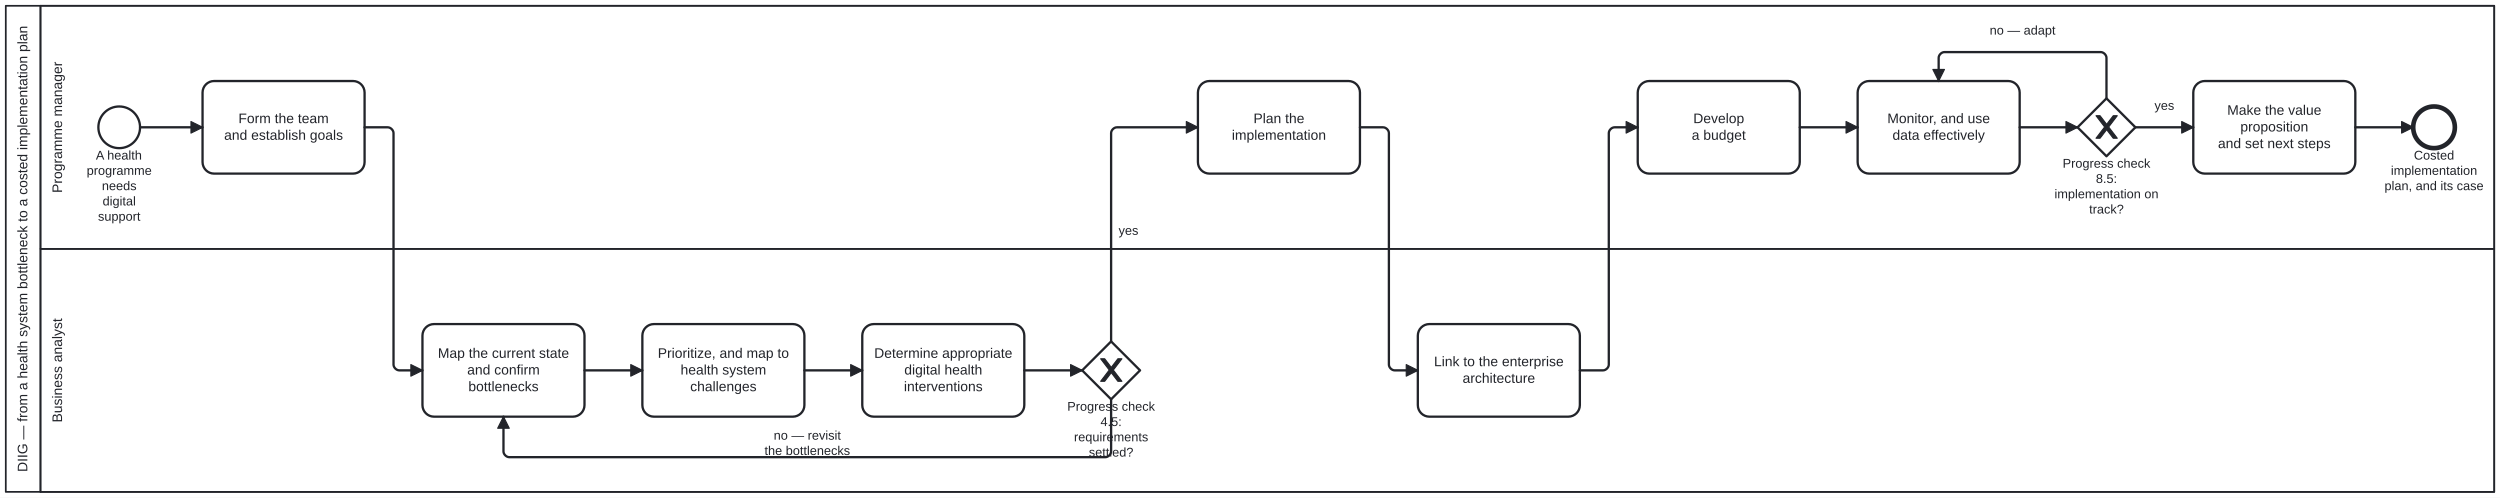
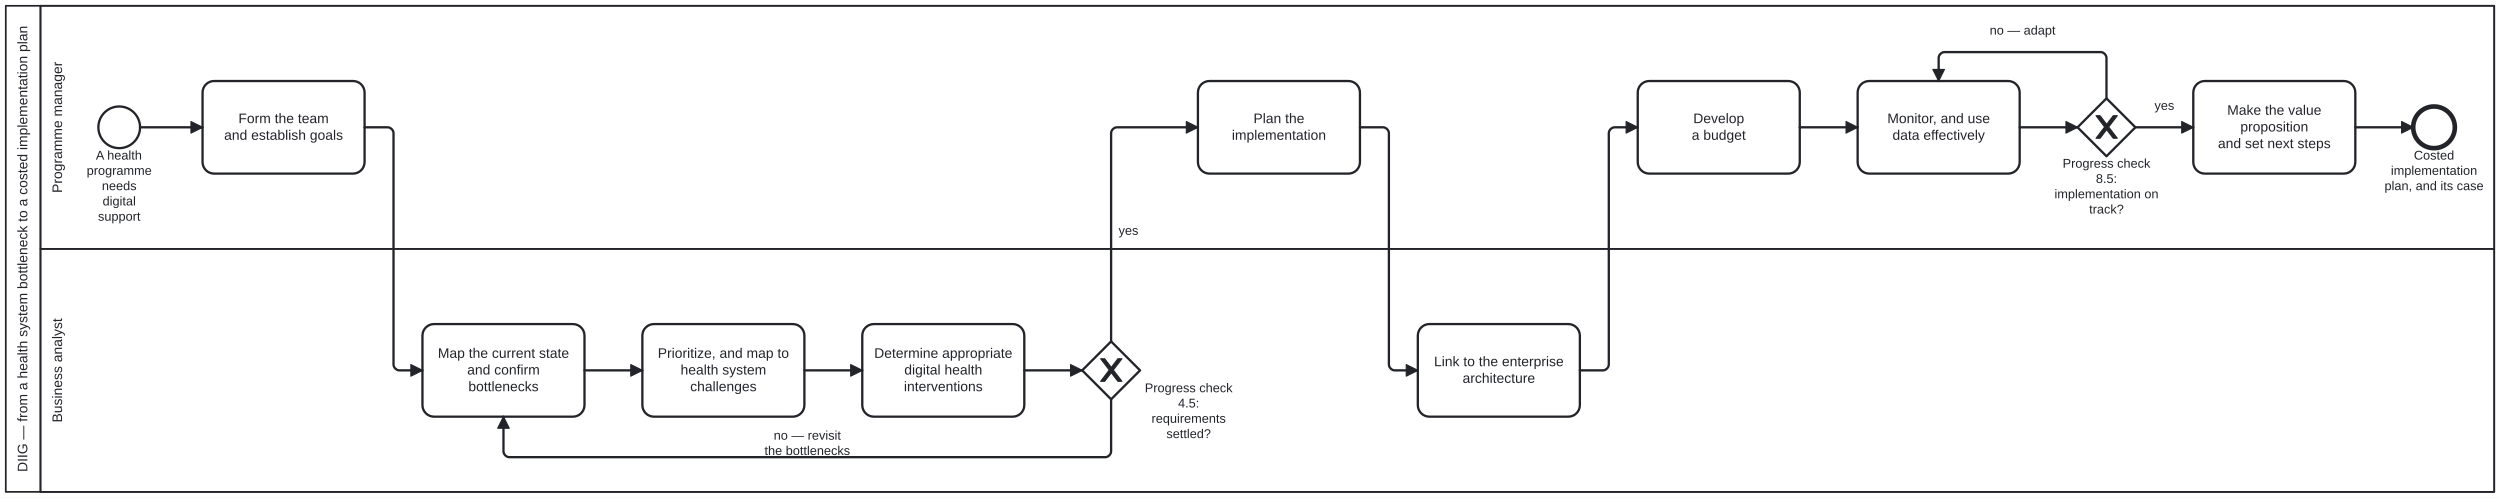
<svg xmlns="http://www.w3.org/2000/svg" width="100%" style="max-width:100%;height:auto" viewBox="155 75 2160 430" version="1.1">
  <rect x="155" y="75" width="2160" height="430" fill="#ffffff" />
  <g class="djs-group">
    <g class="djs-element djs-shape" data-element-id="Participant_Process_DIIG" style="display: block;" transform="matrix(1 0 0 1 160 80)">
      <g class="djs-visual">
        <rect x="0" y="0" width="2150" height="420" rx="0" ry="0" style="stroke-linecap: round; stroke-linejoin: round; stroke: rgb(34, 36, 42); stroke-width: 1.5px; fill: white; fill-opacity: 0.95;" />
        <path style="fill: none; stroke-linecap: round; stroke-linejoin: round; stroke: rgb(34, 36, 42); stroke-width: 1.5px;" d="M30,0L30,420" />
        <text lineHeight="1.2" class="djs-label" style="font-family: Arial, sans-serif; font-size: 12px; font-weight: normal; fill: rgb(34, 36, 42);" transform="matrix(-1.83697e-16 -1 1 -1.83697e-16 0 420)">
          <tspan x="17.241" y="18.6">DIIG — from a health system bottleneck to a costed implementation plan</tspan>
        </text>
      </g>
      <rect class="djs-hit djs-hit-all" x="0" y="0" width="2150" height="420" style="fill: none; stroke-opacity: 0; stroke: white; stroke-width: 15px;" />
    </g>
    <g class="djs-children">
      <g class="djs-group">
        <g class="djs-element djs-shape" data-element-id="Lane_BusinessAnalyst" style="display: block;" transform="matrix(1 0 0 1 190 290)">
          <g class="djs-visual">
            <rect x="0" y="0" width="2120" height="210" rx="0" ry="0" style="stroke-linecap: round; stroke-linejoin: round; stroke: rgb(34, 36, 42); stroke-width: 1.5px; fill: white; fill-opacity: 0.25;" />
            <text lineHeight="1.2" class="djs-label" style="font-family: Arial, sans-serif; font-size: 12px; font-weight: normal; fill: rgb(34, 36, 42);" transform="matrix(-1.83697e-16 -1 1 -1.83697e-16 0 210)">
              <tspan x="59.977" y="18.6">Business analyst</tspan>
            </text>
          </g>
          <rect class="djs-hit djs-hit-all" x="0" y="0" width="2120" height="210" style="fill: none; stroke-opacity: 0; stroke: white; stroke-width: 15px;" />
        </g>
      </g>
      <g class="djs-group">
        <g class="djs-element djs-shape" data-element-id="Lane_ProgrammeManager" style="display: block;" transform="matrix(1 0 0 1 190 80)">
          <g class="djs-visual">
            <rect x="0" y="0" width="2120" height="210" rx="0" ry="0" style="stroke-linecap: round; stroke-linejoin: round; stroke: rgb(34, 36, 42); stroke-width: 1.5px; fill: white; fill-opacity: 0.25;" />
            <text lineHeight="1.2" class="djs-label" style="font-family: Arial, sans-serif; font-size: 12px; font-weight: normal; fill: rgb(34, 36, 42);" transform="matrix(-1.83697e-16 -1 1 -1.83697e-16 0 210)">
              <tspan x="48.311" y="18.6">Programme manager</tspan>
            </text>
          </g>
          <rect class="djs-hit djs-hit-all" x="0" y="0" width="2120" height="210" style="fill: none; stroke-opacity: 0; stroke: white; stroke-width: 15px;" />
        </g>
      </g>
      <g class="djs-group">
        <g class="djs-element djs-shape" data-element-id="Start_Process_DIIG" style="display: block;" transform="matrix(1 0 0 1 240 167)">
          <g class="djs-visual">
            <circle cx="18" cy="18" r="18" style="stroke-linecap: round; stroke-linejoin: round; stroke: rgb(34, 36, 42); stroke-width: 2px; fill: white; fill-opacity: 0.95;" />
          </g>
          <rect class="djs-hit djs-hit-all" x="0" y="0" width="36" height="36" style="fill: none; stroke-opacity: 0; stroke: white; stroke-width: 15px;" />
        </g>
      </g>
      <g class="djs-group">
        <g class="djs-element djs-shape" data-element-id="Start_Process_DIIG_label" style="display: block;" transform="matrix(1 0 0 1 227 203)">
          <g class="djs-visual">
            <text lineHeight="1.2" class="djs-label" style="font-family: Arial, sans-serif; font-size: 11px; font-weight: normal; fill: rgb(34, 36, 42);">
              <tspan x="10.818" y="9.9">A health </tspan>
              <tspan x="2.88" y="23.1">programme</tspan>
              <tspan x="16.015" y="36.3">needs </tspan>
              <tspan x="16.63" y="49.5">digital </tspan>
              <tspan x="12.655" y="62.7">support</tspan>
            </text>
          </g>
          <rect class="djs-hit djs-hit-all" x="0" y="0" width="62" height="53" style="fill: none; stroke-opacity: 0; stroke: white; stroke-width: 15px;" />
        </g>
      </g>
      <g class="djs-group">
        <g class="djs-element djs-shape" data-element-id="A_FormTeam" style="display: block;" transform="matrix(1 0 0 1 330 145)">
          <g class="djs-visual">
            <rect x="0" y="0" width="140" height="80" rx="10" ry="10" style="stroke-linecap: round; stroke-linejoin: round; stroke: rgb(34, 36, 42); stroke-width: 2px; fill: white; fill-opacity: 0.95;" />
            <text lineHeight="1.2" class="djs-label" style="font-family: Arial, sans-serif; font-size: 12px; font-weight: normal; fill: rgb(34, 36, 42);">
              <tspan x="30.988" y="36.4">Form the team</tspan>
              <tspan x="18.631" y="50.8">and establish goals</tspan>
            </text>
          </g>
          <rect class="djs-hit djs-hit-all" x="0" y="0" width="140" height="80" style="fill: none; stroke-opacity: 0; stroke: white; stroke-width: 15px;" />
        </g>
      </g>
      <g class="djs-group">
        <g class="djs-element djs-shape" data-element-id="A_MapCurrentState" style="display: block;" transform="matrix(1 0 0 1 520 355)">
          <g class="djs-visual">
            <rect x="0" y="0" width="140" height="80" rx="10" ry="10" style="stroke-linecap: round; stroke-linejoin: round; stroke: rgb(34, 36, 42); stroke-width: 2px; fill: white; fill-opacity: 0.95;" />
            <text lineHeight="1.2" class="djs-label" style="font-family: Arial, sans-serif; font-size: 12px; font-weight: normal; fill: rgb(34, 36, 42);">
              <tspan x="13.305" y="29.2">Map the current state</tspan>
              <tspan x="38.652" y="43.6">and confirm </tspan>
              <tspan x="39.648" y="58">bottlenecks</tspan>
            </text>
          </g>
          <rect class="djs-hit djs-hit-all" x="0" y="0" width="140" height="80" style="fill: none; stroke-opacity: 0; stroke: white; stroke-width: 15px;" />
        </g>
      </g>
      <g class="djs-group">
        <g class="djs-element djs-shape" data-element-id="A_PrioritizeBottlenecks" style="display: block;" transform="matrix(1 0 0 1 710 355)">
          <g class="djs-visual">
            <rect x="0" y="0" width="140" height="80" rx="10" ry="10" style="stroke-linecap: round; stroke-linejoin: round; stroke: rgb(34, 36, 42); stroke-width: 2px; fill: white; fill-opacity: 0.95;" />
            <text lineHeight="1.2" class="djs-label" style="font-family: Arial, sans-serif; font-size: 12px; font-weight: normal; fill: rgb(34, 36, 42);">
              <tspan x="13.308" y="29.2">Prioritize, and map to</tspan>
              <tspan x="32.983" y="43.6">health system </tspan>
              <tspan x="41.312" y="58">challenges</tspan>
            </text>
          </g>
          <rect class="djs-hit djs-hit-all" x="0" y="0" width="140" height="80" style="fill: none; stroke-opacity: 0; stroke: white; stroke-width: 15px;" />
        </g>
      </g>
      <g class="djs-group">
        <g class="djs-element djs-shape" data-element-id="A_DetermineInterventions" style="display: block;" transform="matrix(1 0 0 1 900 355)">
          <g class="djs-visual">
            <rect x="0" y="0" width="140" height="80" rx="10" ry="10" style="stroke-linecap: round; stroke-linejoin: round; stroke: rgb(34, 36, 42); stroke-width: 2px; fill: white; fill-opacity: 0.95;" />
            <text lineHeight="1.2" class="djs-label" style="font-family: Arial, sans-serif; font-size: 12px; font-weight: normal; fill: rgb(34, 36, 42);">
              <tspan x="10.302" y="29.2">Determine appropriate</tspan>
              <tspan x="36.309" y="43.6">digital health </tspan>
              <tspan x="35.98" y="58">interventions</tspan>
            </text>
          </g>
          <rect class="djs-hit djs-hit-all" x="0" y="0" width="140" height="80" style="fill: none; stroke-opacity: 0; stroke: white; stroke-width: 15px;" />
        </g>
      </g>
      <g class="djs-group">
        <g class="djs-element djs-shape" data-element-id="GW_ProgressCheck4" style="display: block;" transform="matrix(1 0 0 1 1090 370)">
          <g class="djs-visual">
            <polygon points="25,0 50,25 25,50 0,25" style="stroke-linecap: round; stroke-linejoin: round; stroke: rgb(34, 36, 42); stroke-width: 2px; fill: white; fill-opacity: 0.95;" />
            <path d="m 16,15 7.429,9.714 -7.429,9.714 3.429,0 5.714,-7.464 5.714,7.464 3.429,0 -7.429,-9.714 7.429,-9.714 -3.429,0 -5.714,7.464 -5.714,-7.464 -3.429,0 z" style="fill: rgb(34, 36, 42); stroke-linecap: round; stroke-linejoin: round; stroke: rgb(34, 36, 42); stroke-width: 1px;" />
          </g>
          <rect class="djs-hit djs-hit-all" x="0" y="0" width="50" height="50" style="fill: none; stroke-opacity: 0; stroke: white; stroke-width: 15px;" />
        </g>
      </g>
      <g class="djs-group">
-         <g class="djs-element djs-shape" data-element-id="GW_ProgressCheck4_label" style="display: block;" transform="matrix(1 0 0 1 1077 420)">
+         <g class="djs-element djs-shape" data-element-id="GW_ProgressCheck4_label" style="display: block;" transform="matrix(1 0 0 1 1144 404)">
          <g class="djs-visual">
            <text lineHeight="1.2" class="djs-label" style="font-family: Arial, sans-serif; font-size: 11px; font-weight: normal; fill: rgb(34, 36, 42);">
              <tspan x="0.096" y="9.9">Progress check</tspan>
              <tspan x="28.826" y="23.1">4.5:</tspan>
              <tspan x="5.902" y="36.3">requirements </tspan>
              <tspan x="18.737" y="49.5">settled?</tspan>
            </text>
          </g>
          <rect class="djs-hit djs-hit-all" x="0" y="0" width="76" height="53" style="fill: none; stroke-opacity: 0; stroke: white; stroke-width: 15px;" />
        </g>
      </g>
      <g class="djs-group">
        <g class="djs-element djs-shape" data-element-id="A_PlanImplementation" style="display: block;" transform="matrix(1 0 0 1 1190 145)">
          <g class="djs-visual">
            <rect x="0" y="0" width="140" height="80" rx="10" ry="10" style="stroke-linecap: round; stroke-linejoin: round; stroke: rgb(34, 36, 42); stroke-width: 2px; fill: white; fill-opacity: 0.95;" />
            <text lineHeight="1.2" class="djs-label" style="font-family: Arial, sans-serif; font-size: 12px; font-weight: normal; fill: rgb(34, 36, 42);">
              <tspan x="47.983" y="36.4">Plan the</tspan>
              <tspan x="29.312" y="50.8">implementation</tspan>
            </text>
          </g>
          <rect class="djs-hit djs-hit-all" x="0" y="0" width="140" height="80" style="fill: none; stroke-opacity: 0; stroke: white; stroke-width: 15px;" />
        </g>
      </g>
      <g class="djs-group">
        <g class="djs-element djs-shape" data-element-id="A_LinkEnterpriseArchitecture" style="display: block;" transform="matrix(1 0 0 1 1380 355)">
          <g class="djs-visual">
            <rect x="0" y="0" width="140" height="80" rx="10" ry="10" style="stroke-linecap: round; stroke-linejoin: round; stroke: rgb(34, 36, 42); stroke-width: 2px; fill: white; fill-opacity: 0.95;" />
            <text lineHeight="1.2" class="djs-label" style="font-family: Arial, sans-serif; font-size: 12px; font-weight: normal; fill: rgb(34, 36, 42);">
              <tspan x="13.967" y="36.4">Link to the enterprise</tspan>
              <tspan x="38.652" y="50.8">architecture</tspan>
            </text>
          </g>
          <rect class="djs-hit djs-hit-all" x="0" y="0" width="140" height="80" style="fill: none; stroke-opacity: 0; stroke: white; stroke-width: 15px;" />
        </g>
      </g>
      <g class="djs-group">
        <g class="djs-element djs-shape" data-element-id="A_DevelopBudget" style="display: block;" transform="matrix(1 0 0 1 1570 145)">
          <g class="djs-visual">
            <rect x="0" y="0" width="140" height="80" rx="10" ry="10" style="stroke-linecap: round; stroke-linejoin: round; stroke: rgb(34, 36, 42); stroke-width: 2px; fill: white; fill-opacity: 0.95;" />
            <text lineHeight="1.2" class="djs-label" style="font-family: Arial, sans-serif; font-size: 12px; font-weight: normal; fill: rgb(34, 36, 42);">
              <tspan x="47.986" y="36.4">Develop</tspan>
              <tspan x="46.645" y="50.8">a budget</tspan>
            </text>
          </g>
          <rect class="djs-hit djs-hit-all" x="0" y="0" width="140" height="80" style="fill: none; stroke-opacity: 0; stroke: white; stroke-width: 15px;" />
        </g>
      </g>
      <g class="djs-group">
        <g class="djs-element djs-shape" data-element-id="A_MonitorAndUseData" style="display: block;" transform="matrix(1 0 0 1 1760 145)">
          <g class="djs-visual">
            <rect x="0" y="0" width="140" height="80" rx="10" ry="10" style="stroke-linecap: round; stroke-linejoin: round; stroke: rgb(34, 36, 42); stroke-width: 2px; fill: white; fill-opacity: 0.95;" />
            <text lineHeight="1.2" class="djs-label" style="font-family: Arial, sans-serif; font-size: 12px; font-weight: normal; fill: rgb(34, 36, 42);">
              <tspan x="25.639" y="36.4">Monitor, and use</tspan>
              <tspan x="30.086" y="50.8">data effectively</tspan>
            </text>
          </g>
          <rect class="djs-hit djs-hit-all" x="0" y="0" width="140" height="80" style="fill: none; stroke-opacity: 0; stroke: white; stroke-width: 15px;" />
        </g>
      </g>
      <g class="djs-group">
        <g class="djs-element djs-shape" data-element-id="GW_ProgressCheck8" style="display: block;" transform="matrix(1 0 0 1 1950 160)">
          <g class="djs-visual">
            <polygon points="25,0 50,25 25,50 0,25" style="stroke-linecap: round; stroke-linejoin: round; stroke: rgb(34, 36, 42); stroke-width: 2px; fill: white; fill-opacity: 0.95;" />
            <path d="m 16,15 7.429,9.714 -7.429,9.714 3.429,0 5.714,-7.464 5.714,7.464 3.429,0 -7.429,-9.714 7.429,-9.714 -3.429,0 -5.714,7.464 -5.714,-7.464 -3.429,0 z" style="fill: rgb(34, 36, 42); stroke-linecap: round; stroke-linejoin: round; stroke: rgb(34, 36, 42); stroke-width: 1px;" />
          </g>
          <rect class="djs-hit djs-hit-all" x="0" y="0" width="50" height="50" style="fill: none; stroke-opacity: 0; stroke: white; stroke-width: 15px;" />
        </g>
      </g>
      <g class="djs-group">
        <g class="djs-element djs-shape" data-element-id="GW_ProgressCheck8_label" style="display: block;" transform="matrix(1 0 0 1 1930 210)">
          <g class="djs-visual">
            <text lineHeight="1.2" class="djs-label" style="font-family: Arial, sans-serif; font-size: 11px; font-weight: normal; fill: rgb(34, 36, 42);">
              <tspan x="7.096" y="9.9">Progress check </tspan>
              <tspan x="35.826" y="23.1">8.5:</tspan>
              <tspan x="0.057" y="36.3">implementation on</tspan>
              <tspan x="30.023" y="49.5">track?</tspan>
            </text>
          </g>
          <rect class="djs-hit djs-hit-all" x="0" y="0" width="90" height="53" style="fill: none; stroke-opacity: 0; stroke: white; stroke-width: 15px;" />
        </g>
      </g>
      <g class="djs-group">
        <g class="djs-element djs-shape" data-element-id="A_ValueProposition" style="display: block;" transform="matrix(1 0 0 1 2050 145)">
          <g class="djs-visual">
            <rect x="0" y="0" width="140" height="80" rx="10" ry="10" style="stroke-linecap: round; stroke-linejoin: round; stroke: rgb(34, 36, 42); stroke-width: 2px; fill: white; fill-opacity: 0.95;" />
            <text lineHeight="1.2" class="djs-label" style="font-family: Arial, sans-serif; font-size: 12px; font-weight: normal; fill: rgb(34, 36, 42);">
              <tspan x="29.31" y="29.2">Make the value </tspan>
              <tspan x="40.647" y="43.6">proposition</tspan>
              <tspan x="21.303" y="58">and set next steps</tspan>
            </text>
          </g>
          <rect class="djs-hit djs-hit-all" x="0" y="0" width="140" height="80" style="fill: none; stroke-opacity: 0; stroke: white; stroke-width: 15px;" />
        </g>
      </g>
      <g class="djs-group">
        <g class="djs-element djs-shape" data-element-id="End_Process_DIIG" style="display: block;" transform="matrix(1 0 0 1 2240 167)">
          <g class="djs-visual">
            <circle cx="18" cy="18" r="18" style="stroke-linecap: round; stroke-linejoin: round; stroke: rgb(34, 36, 42); stroke-width: 4px; fill: white; fill-opacity: 0.95;" />
          </g>
          <rect class="djs-hit djs-hit-all" x="0" y="0" width="36" height="36" style="fill: none; stroke-opacity: 0; stroke: white; stroke-width: 15px;" />
        </g>
      </g>
      <g class="djs-group">
        <g class="djs-element djs-shape" data-element-id="End_Process_DIIG_label" style="display: block;" transform="matrix(1 0 0 1 2215 203)">
          <g class="djs-visual">
            <text lineHeight="1.2" class="djs-label" style="font-family: Arial, sans-serif; font-size: 11px; font-weight: normal; fill: rgb(34, 36, 42);">
              <tspan x="25.573" y="9.9">Costed </tspan>
              <tspan x="5.703" y="23.1">implementation</tspan>
              <tspan x="0.195" y="36.3">plan, and its case</tspan>
            </text>
          </g>
          <rect class="djs-hit djs-hit-all" x="0" y="0" width="86" height="40" style="fill: none; stroke-opacity: 0; stroke: white; stroke-width: 15px;" />
        </g>
      </g>
      <g class="djs-group">
        <g class="djs-element djs-connection" data-element-id="SF_DIIG_01" style="display: block;">
          <g class="djs-visual">
            <defs>
              <marker id="bpmn-marker-1" viewBox="0 0 20 20" refX="11" refY="10" markerWidth="10" markerHeight="10" orient="auto">
                <path d="M 1 5 L 11 10 L 1 15 Z" style="stroke-linecap: round; stroke-linejoin: round; stroke: rgb(34, 36, 42); stroke-width: 1px; fill: rgb(34, 36, 42);" />
              </marker>
            </defs>
            <path data-corner-radius="5" style="fill: none; stroke-linecap: round; stroke-linejoin: round; stroke: rgb(34, 36, 42); stroke-width: 2px; marker-end: url('#bpmn-marker-1');" d="M276,185L330,185" />
          </g>
          <path d="M276,185L330,185" class="djs-hit djs-hit-stroke" style="fill: none; stroke-opacity: 0; stroke: white; stroke-width: 15px;" />
        </g>
      </g>
      <g class="djs-group">
        <g class="djs-element djs-connection" data-element-id="SF_DIIG_02" style="display: block;">
          <g class="djs-visual">
            <defs>
              <marker id="bpmn-marker-2" viewBox="0 0 20 20" refX="11" refY="10" markerWidth="10" markerHeight="10" orient="auto">
                <path d="M 1 5 L 11 10 L 1 15 Z" style="stroke-linecap: round; stroke-linejoin: round; stroke: rgb(34, 36, 42); stroke-width: 1px; fill: rgb(34, 36, 42);" />
              </marker>
            </defs>
            <path data-corner-radius="5" style="fill: none; stroke-linecap: round; stroke-linejoin: round; stroke: rgb(34, 36, 42); stroke-width: 2px; marker-end: url('#bpmn-marker-2');" d="M470,185L490,185C492.5,185,495,187.5,495,190L495,390C495,392.5,497.5,395,500,395L520,395" />
          </g>
          <path d="M470,185L495,185L495,395L520,395" class="djs-hit djs-hit-stroke" style="fill: none; stroke-opacity: 0; stroke: white; stroke-width: 15px;" />
        </g>
      </g>
      <g class="djs-group">
        <g class="djs-element djs-connection" data-element-id="SF_DIIG_03" style="display: block;">
          <g class="djs-visual">
            <defs>
              <marker id="bpmn-marker-3" viewBox="0 0 20 20" refX="11" refY="10" markerWidth="10" markerHeight="10" orient="auto">
                <path d="M 1 5 L 11 10 L 1 15 Z" style="stroke-linecap: round; stroke-linejoin: round; stroke: rgb(34, 36, 42); stroke-width: 1px; fill: rgb(34, 36, 42);" />
              </marker>
            </defs>
            <path data-corner-radius="5" style="fill: none; stroke-linecap: round; stroke-linejoin: round; stroke: rgb(34, 36, 42); stroke-width: 2px; marker-end: url('#bpmn-marker-3');" d="M660,395L710,395" />
          </g>
          <path d="M660,395L710,395" class="djs-hit djs-hit-stroke" style="fill: none; stroke-opacity: 0; stroke: white; stroke-width: 15px;" />
        </g>
      </g>
      <g class="djs-group">
        <g class="djs-element djs-connection" data-element-id="SF_DIIG_04" style="display: block;">
          <g class="djs-visual">
            <defs>
              <marker id="bpmn-marker-4" viewBox="0 0 20 20" refX="11" refY="10" markerWidth="10" markerHeight="10" orient="auto">
                <path d="M 1 5 L 11 10 L 1 15 Z" style="stroke-linecap: round; stroke-linejoin: round; stroke: rgb(34, 36, 42); stroke-width: 1px; fill: rgb(34, 36, 42);" />
              </marker>
            </defs>
            <path data-corner-radius="5" style="fill: none; stroke-linecap: round; stroke-linejoin: round; stroke: rgb(34, 36, 42); stroke-width: 2px; marker-end: url('#bpmn-marker-4');" d="M850,395L900,395" />
          </g>
          <path d="M850,395L900,395" class="djs-hit djs-hit-stroke" style="fill: none; stroke-opacity: 0; stroke: white; stroke-width: 15px;" />
        </g>
      </g>
      <g class="djs-group">
        <g class="djs-element djs-connection" data-element-id="SF_DIIG_05" style="display: block;">
          <g class="djs-visual">
            <defs>
              <marker id="bpmn-marker-5" viewBox="0 0 20 20" refX="11" refY="10" markerWidth="10" markerHeight="10" orient="auto">
                <path d="M 1 5 L 11 10 L 1 15 Z" style="stroke-linecap: round; stroke-linejoin: round; stroke: rgb(34, 36, 42); stroke-width: 1px; fill: rgb(34, 36, 42);" />
              </marker>
            </defs>
            <path data-corner-radius="5" style="fill: none; stroke-linecap: round; stroke-linejoin: round; stroke: rgb(34, 36, 42); stroke-width: 2px; marker-end: url('#bpmn-marker-5');" d="M1040,395L1090,395" />
          </g>
          <path d="M1040,395L1090,395" class="djs-hit djs-hit-stroke" style="fill: none; stroke-opacity: 0; stroke: white; stroke-width: 15px;" />
        </g>
      </g>
      <g class="djs-group">
        <g class="djs-element djs-connection" data-element-id="SF_DIIG_06" style="display: block;">
          <g class="djs-visual">
            <defs>
              <marker id="bpmn-marker-6" viewBox="0 0 20 20" refX="11" refY="10" markerWidth="10" markerHeight="10" orient="auto">
                <path d="M 1 5 L 11 10 L 1 15 Z" style="stroke-linecap: round; stroke-linejoin: round; stroke: rgb(34, 36, 42); stroke-width: 1px; fill: rgb(34, 36, 42);" />
              </marker>
            </defs>
            <path data-corner-radius="5" style="fill: none; stroke-linecap: round; stroke-linejoin: round; stroke: rgb(34, 36, 42); stroke-width: 2px; marker-end: url('#bpmn-marker-6');" d="M1115,420L1115,465C1115,467.5,1112.5,470,1110,470L595,470C592.5,470,590,467.5,590,465L590,435" />
          </g>
          <path d="M1115,420L1115,470L590,470L590,435" class="djs-hit djs-hit-stroke" style="fill: none; stroke-opacity: 0; stroke: white; stroke-width: 15px;" />
        </g>
      </g>
      <g class="djs-group">
        <g class="djs-element djs-shape" data-element-id="SF_DIIG_06_label" style="display: block;" transform="matrix(1 0 0 1 814 445)">
          <g class="djs-visual">
            <text lineHeight="1.2" class="djs-label" style="font-family: Arial, sans-serif; font-size: 11px; font-weight: normal; fill: rgb(34, 36, 42);">
              <tspan x="9.464" y="9.9">no — revisit </tspan>
              <tspan x="1.504" y="23.1">the bottlenecks</tspan>
            </text>
          </g>
          <rect class="djs-hit djs-hit-all" x="0" y="0" width="77" height="27" style="fill: none; stroke-opacity: 0; stroke: white; stroke-width: 15px;" />
        </g>
      </g>
      <g class="djs-group">
        <g class="djs-element djs-connection" data-element-id="SF_DIIG_07" style="display: block;">
          <g class="djs-visual">
            <defs>
              <marker id="bpmn-marker-7" viewBox="0 0 20 20" refX="11" refY="10" markerWidth="10" markerHeight="10" orient="auto">
                <path d="M 1 5 L 11 10 L 1 15 Z" style="stroke-linecap: round; stroke-linejoin: round; stroke: rgb(34, 36, 42); stroke-width: 1px; fill: rgb(34, 36, 42);" />
              </marker>
            </defs>
            <path data-corner-radius="5" style="fill: none; stroke-linecap: round; stroke-linejoin: round; stroke: rgb(34, 36, 42); stroke-width: 2px; marker-end: url('#bpmn-marker-7');" d="M1115,370L1115,190C1115,187.5,1117.5,185,1120,185L1190,185" />
          </g>
          <path d="M1115,370L1115,185L1190,185" class="djs-hit djs-hit-stroke" style="fill: none; stroke-opacity: 0; stroke: white; stroke-width: 15px;" />
        </g>
      </g>
      <g class="djs-group">
        <g class="djs-element djs-shape" data-element-id="SF_DIIG_07_label" style="display: block;" transform="matrix(1 0 0 1 1121 268)">
          <g class="djs-visual">
            <text lineHeight="1.2" class="djs-label" style="font-family: Arial, sans-serif; font-size: 11px; font-weight: normal; fill: rgb(34, 36, 42);">
              <tspan x="0.441" y="9.9">yes</tspan>
            </text>
          </g>
          <rect class="djs-hit djs-hit-all" x="0" y="0" width="18" height="14" style="fill: none; stroke-opacity: 0; stroke: white; stroke-width: 15px;" />
        </g>
      </g>
      <g class="djs-group">
        <g class="djs-element djs-connection" data-element-id="SF_DIIG_08" style="display: block;">
          <g class="djs-visual">
            <defs>
              <marker id="bpmn-marker-8" viewBox="0 0 20 20" refX="11" refY="10" markerWidth="10" markerHeight="10" orient="auto">
                <path d="M 1 5 L 11 10 L 1 15 Z" style="stroke-linecap: round; stroke-linejoin: round; stroke: rgb(34, 36, 42); stroke-width: 1px; fill: rgb(34, 36, 42);" />
              </marker>
            </defs>
            <path data-corner-radius="5" style="fill: none; stroke-linecap: round; stroke-linejoin: round; stroke: rgb(34, 36, 42); stroke-width: 2px; marker-end: url('#bpmn-marker-8');" d="M1330,185L1350,185C1352.5,185,1355,187.5,1355,190L1355,390C1355,392.5,1357.5,395,1360,395L1380,395" />
          </g>
          <path d="M1330,185L1355,185L1355,395L1380,395" class="djs-hit djs-hit-stroke" style="fill: none; stroke-opacity: 0; stroke: white; stroke-width: 15px;" />
        </g>
      </g>
      <g class="djs-group">
        <g class="djs-element djs-connection" data-element-id="SF_DIIG_09" style="display: block;">
          <g class="djs-visual">
            <defs>
              <marker id="bpmn-marker-9" viewBox="0 0 20 20" refX="11" refY="10" markerWidth="10" markerHeight="10" orient="auto">
                <path d="M 1 5 L 11 10 L 1 15 Z" style="stroke-linecap: round; stroke-linejoin: round; stroke: rgb(34, 36, 42); stroke-width: 1px; fill: rgb(34, 36, 42);" />
              </marker>
            </defs>
            <path data-corner-radius="5" style="fill: none; stroke-linecap: round; stroke-linejoin: round; stroke: rgb(34, 36, 42); stroke-width: 2px; marker-end: url('#bpmn-marker-9');" d="M1520,395L1540,395C1542.5,395,1545,392.5,1545,390L1545,190C1545,187.5,1547.5,185,1550,185L1570,185" />
          </g>
          <path d="M1520,395L1545,395L1545,185L1570,185" class="djs-hit djs-hit-stroke" style="fill: none; stroke-opacity: 0; stroke: white; stroke-width: 15px;" />
        </g>
      </g>
      <g class="djs-group">
        <g class="djs-element djs-connection" data-element-id="SF_DIIG_10" style="display: block;">
          <g class="djs-visual">
            <defs>
              <marker id="bpmn-marker-10" viewBox="0 0 20 20" refX="11" refY="10" markerWidth="10" markerHeight="10" orient="auto">
                <path d="M 1 5 L 11 10 L 1 15 Z" style="stroke-linecap: round; stroke-linejoin: round; stroke: rgb(34, 36, 42); stroke-width: 1px; fill: rgb(34, 36, 42);" />
              </marker>
            </defs>
            <path data-corner-radius="5" style="fill: none; stroke-linecap: round; stroke-linejoin: round; stroke: rgb(34, 36, 42); stroke-width: 2px; marker-end: url('#bpmn-marker-10');" d="M1710,185L1760,185" />
          </g>
          <path d="M1710,185L1760,185" class="djs-hit djs-hit-stroke" style="fill: none; stroke-opacity: 0; stroke: white; stroke-width: 15px;" />
        </g>
      </g>
      <g class="djs-group">
        <g class="djs-element djs-connection" data-element-id="SF_DIIG_11" style="display: block;">
          <g class="djs-visual">
            <defs>
              <marker id="bpmn-marker-11" viewBox="0 0 20 20" refX="11" refY="10" markerWidth="10" markerHeight="10" orient="auto">
                <path d="M 1 5 L 11 10 L 1 15 Z" style="stroke-linecap: round; stroke-linejoin: round; stroke: rgb(34, 36, 42); stroke-width: 1px; fill: rgb(34, 36, 42);" />
              </marker>
            </defs>
            <path data-corner-radius="5" style="fill: none; stroke-linecap: round; stroke-linejoin: round; stroke: rgb(34, 36, 42); stroke-width: 2px; marker-end: url('#bpmn-marker-11');" d="M1900,185L1950,185" />
          </g>
          <path d="M1900,185L1950,185" class="djs-hit djs-hit-stroke" style="fill: none; stroke-opacity: 0; stroke: white; stroke-width: 15px;" />
        </g>
      </g>
      <g class="djs-group">
        <g class="djs-element djs-connection" data-element-id="SF_DIIG_12" style="display: block;">
          <g class="djs-visual">
            <defs>
              <marker id="bpmn-marker-12" viewBox="0 0 20 20" refX="11" refY="10" markerWidth="10" markerHeight="10" orient="auto">
                <path d="M 1 5 L 11 10 L 1 15 Z" style="stroke-linecap: round; stroke-linejoin: round; stroke: rgb(34, 36, 42); stroke-width: 1px; fill: rgb(34, 36, 42);" />
              </marker>
            </defs>
            <path data-corner-radius="5" style="fill: none; stroke-linecap: round; stroke-linejoin: round; stroke: rgb(34, 36, 42); stroke-width: 2px; marker-end: url('#bpmn-marker-12');" d="M1975,160L1975,125C1975,122.5,1972.5,120,1970,120L1835,120C1832.5,120,1830,122.5,1830,125L1830,145" />
          </g>
          <path d="M1975,160L1975,120L1830,120L1830,145" class="djs-hit djs-hit-stroke" style="fill: none; stroke-opacity: 0; stroke: white; stroke-width: 15px;" />
        </g>
      </g>
      <g class="djs-group">
        <g class="djs-element djs-shape" data-element-id="SF_DIIG_12_label" style="display: block;" transform="matrix(1 0 0 1 1874 95)">
          <g class="djs-visual">
            <text lineHeight="1.2" class="djs-label" style="font-family: Arial, sans-serif; font-size: 11px; font-weight: normal; fill: rgb(34, 36, 42);">
              <tspan x="0.063" y="9.9">no — adapt</tspan>
            </text>
          </g>
          <rect class="djs-hit djs-hit-all" x="0" y="0" width="57" height="14" style="fill: none; stroke-opacity: 0; stroke: white; stroke-width: 15px;" />
        </g>
      </g>
      <g class="djs-group">
        <g class="djs-element djs-connection" data-element-id="SF_DIIG_13" style="display: block;">
          <g class="djs-visual">
            <defs>
              <marker id="bpmn-marker-13" viewBox="0 0 20 20" refX="11" refY="10" markerWidth="10" markerHeight="10" orient="auto">
                <path d="M 1 5 L 11 10 L 1 15 Z" style="stroke-linecap: round; stroke-linejoin: round; stroke: rgb(34, 36, 42); stroke-width: 1px; fill: rgb(34, 36, 42);" />
              </marker>
            </defs>
            <path data-corner-radius="5" style="fill: none; stroke-linecap: round; stroke-linejoin: round; stroke: rgb(34, 36, 42); stroke-width: 2px; marker-end: url('#bpmn-marker-13');" d="M2000,185L2050,185" />
          </g>
          <path d="M2000,185L2050,185" class="djs-hit djs-hit-stroke" style="fill: none; stroke-opacity: 0; stroke: white; stroke-width: 15px;" />
        </g>
      </g>
      <g class="djs-group">
        <g class="djs-element djs-shape" data-element-id="SF_DIIG_13_label" style="display: block;" transform="matrix(1 0 0 1 2016 160)">
          <g class="djs-visual">
            <text lineHeight="1.2" class="djs-label" style="font-family: Arial, sans-serif; font-size: 11px; font-weight: normal; fill: rgb(34, 36, 42);">
              <tspan x="0.441" y="9.9">yes</tspan>
            </text>
          </g>
          <rect class="djs-hit djs-hit-all" x="0" y="0" width="18" height="14" style="fill: none; stroke-opacity: 0; stroke: white; stroke-width: 15px;" />
        </g>
      </g>
      <g class="djs-group">
        <g class="djs-element djs-connection" data-element-id="SF_DIIG_14" style="display: block;">
          <g class="djs-visual">
            <defs>
              <marker id="bpmn-marker-14" viewBox="0 0 20 20" refX="11" refY="10" markerWidth="10" markerHeight="10" orient="auto">
                <path d="M 1 5 L 11 10 L 1 15 Z" style="stroke-linecap: round; stroke-linejoin: round; stroke: rgb(34, 36, 42); stroke-width: 1px; fill: rgb(34, 36, 42);" />
              </marker>
            </defs>
            <path data-corner-radius="5" style="fill: none; stroke-linecap: round; stroke-linejoin: round; stroke: rgb(34, 36, 42); stroke-width: 2px; marker-end: url('#bpmn-marker-14');" d="M2190,185L2240,185" />
          </g>
          <path d="M2190,185L2240,185" class="djs-hit djs-hit-stroke" style="fill: none; stroke-opacity: 0; stroke: white; stroke-width: 15px;" />
        </g>
      </g>
    </g>
  </g>
</svg>
